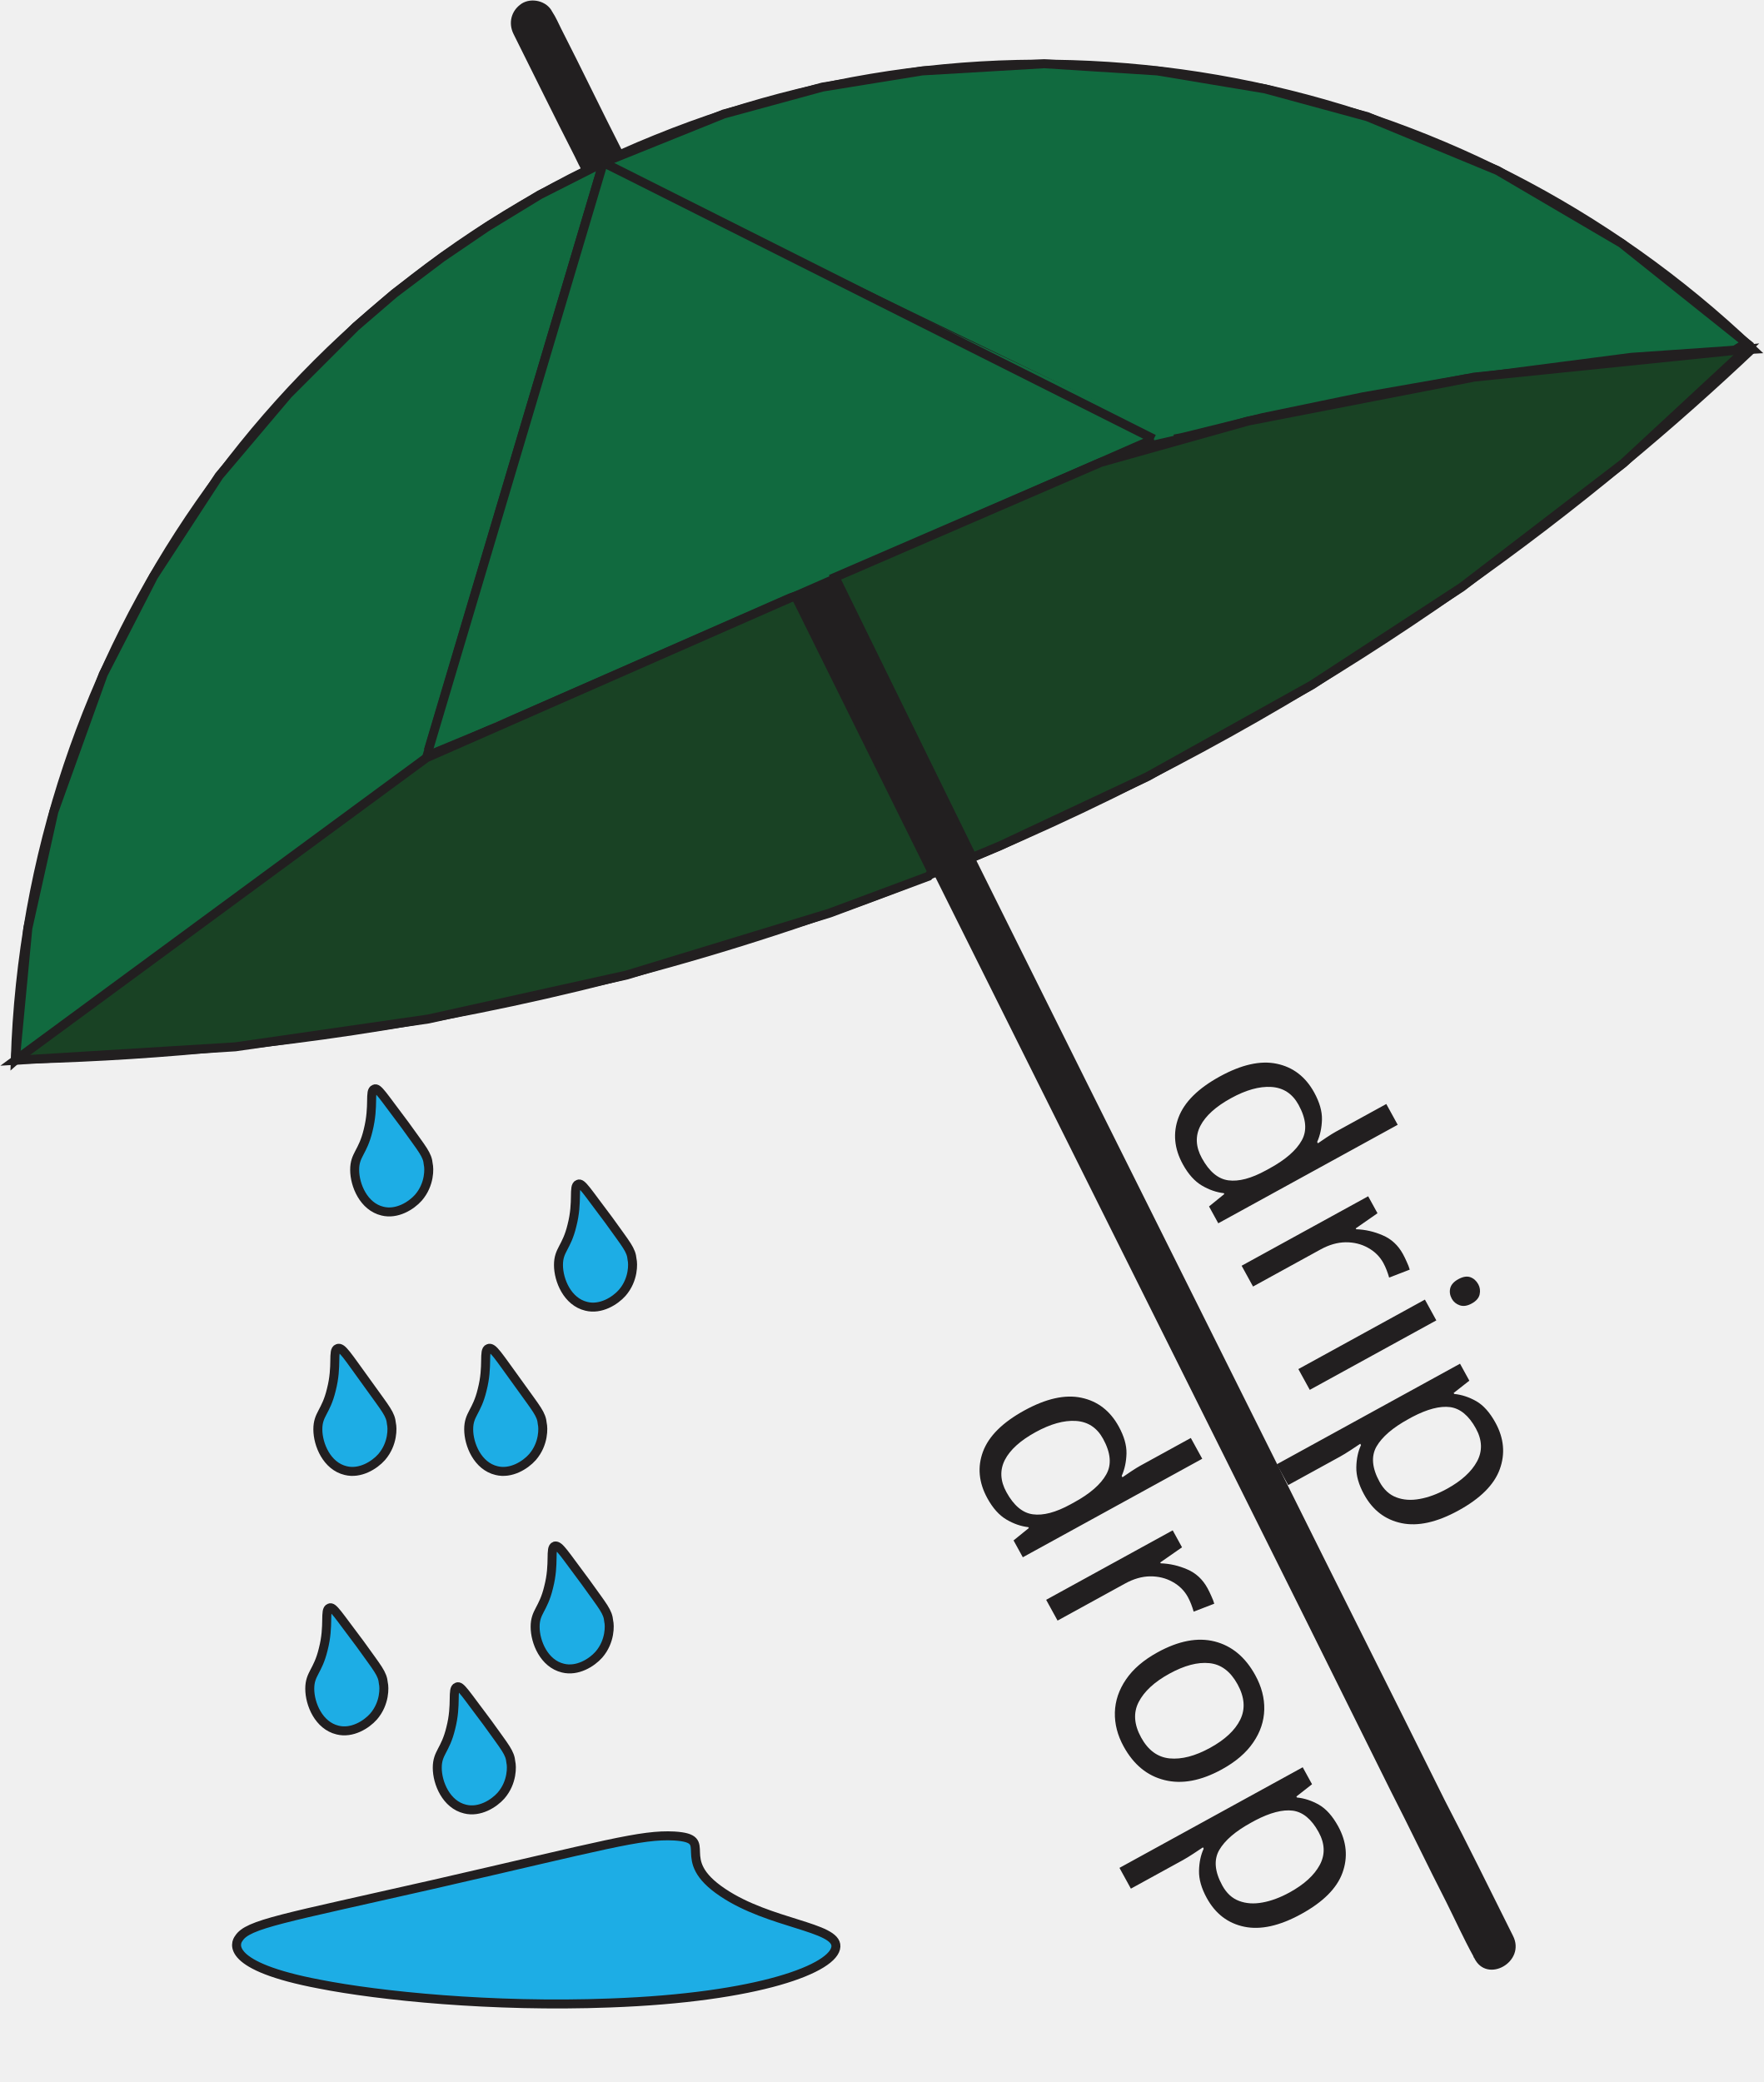
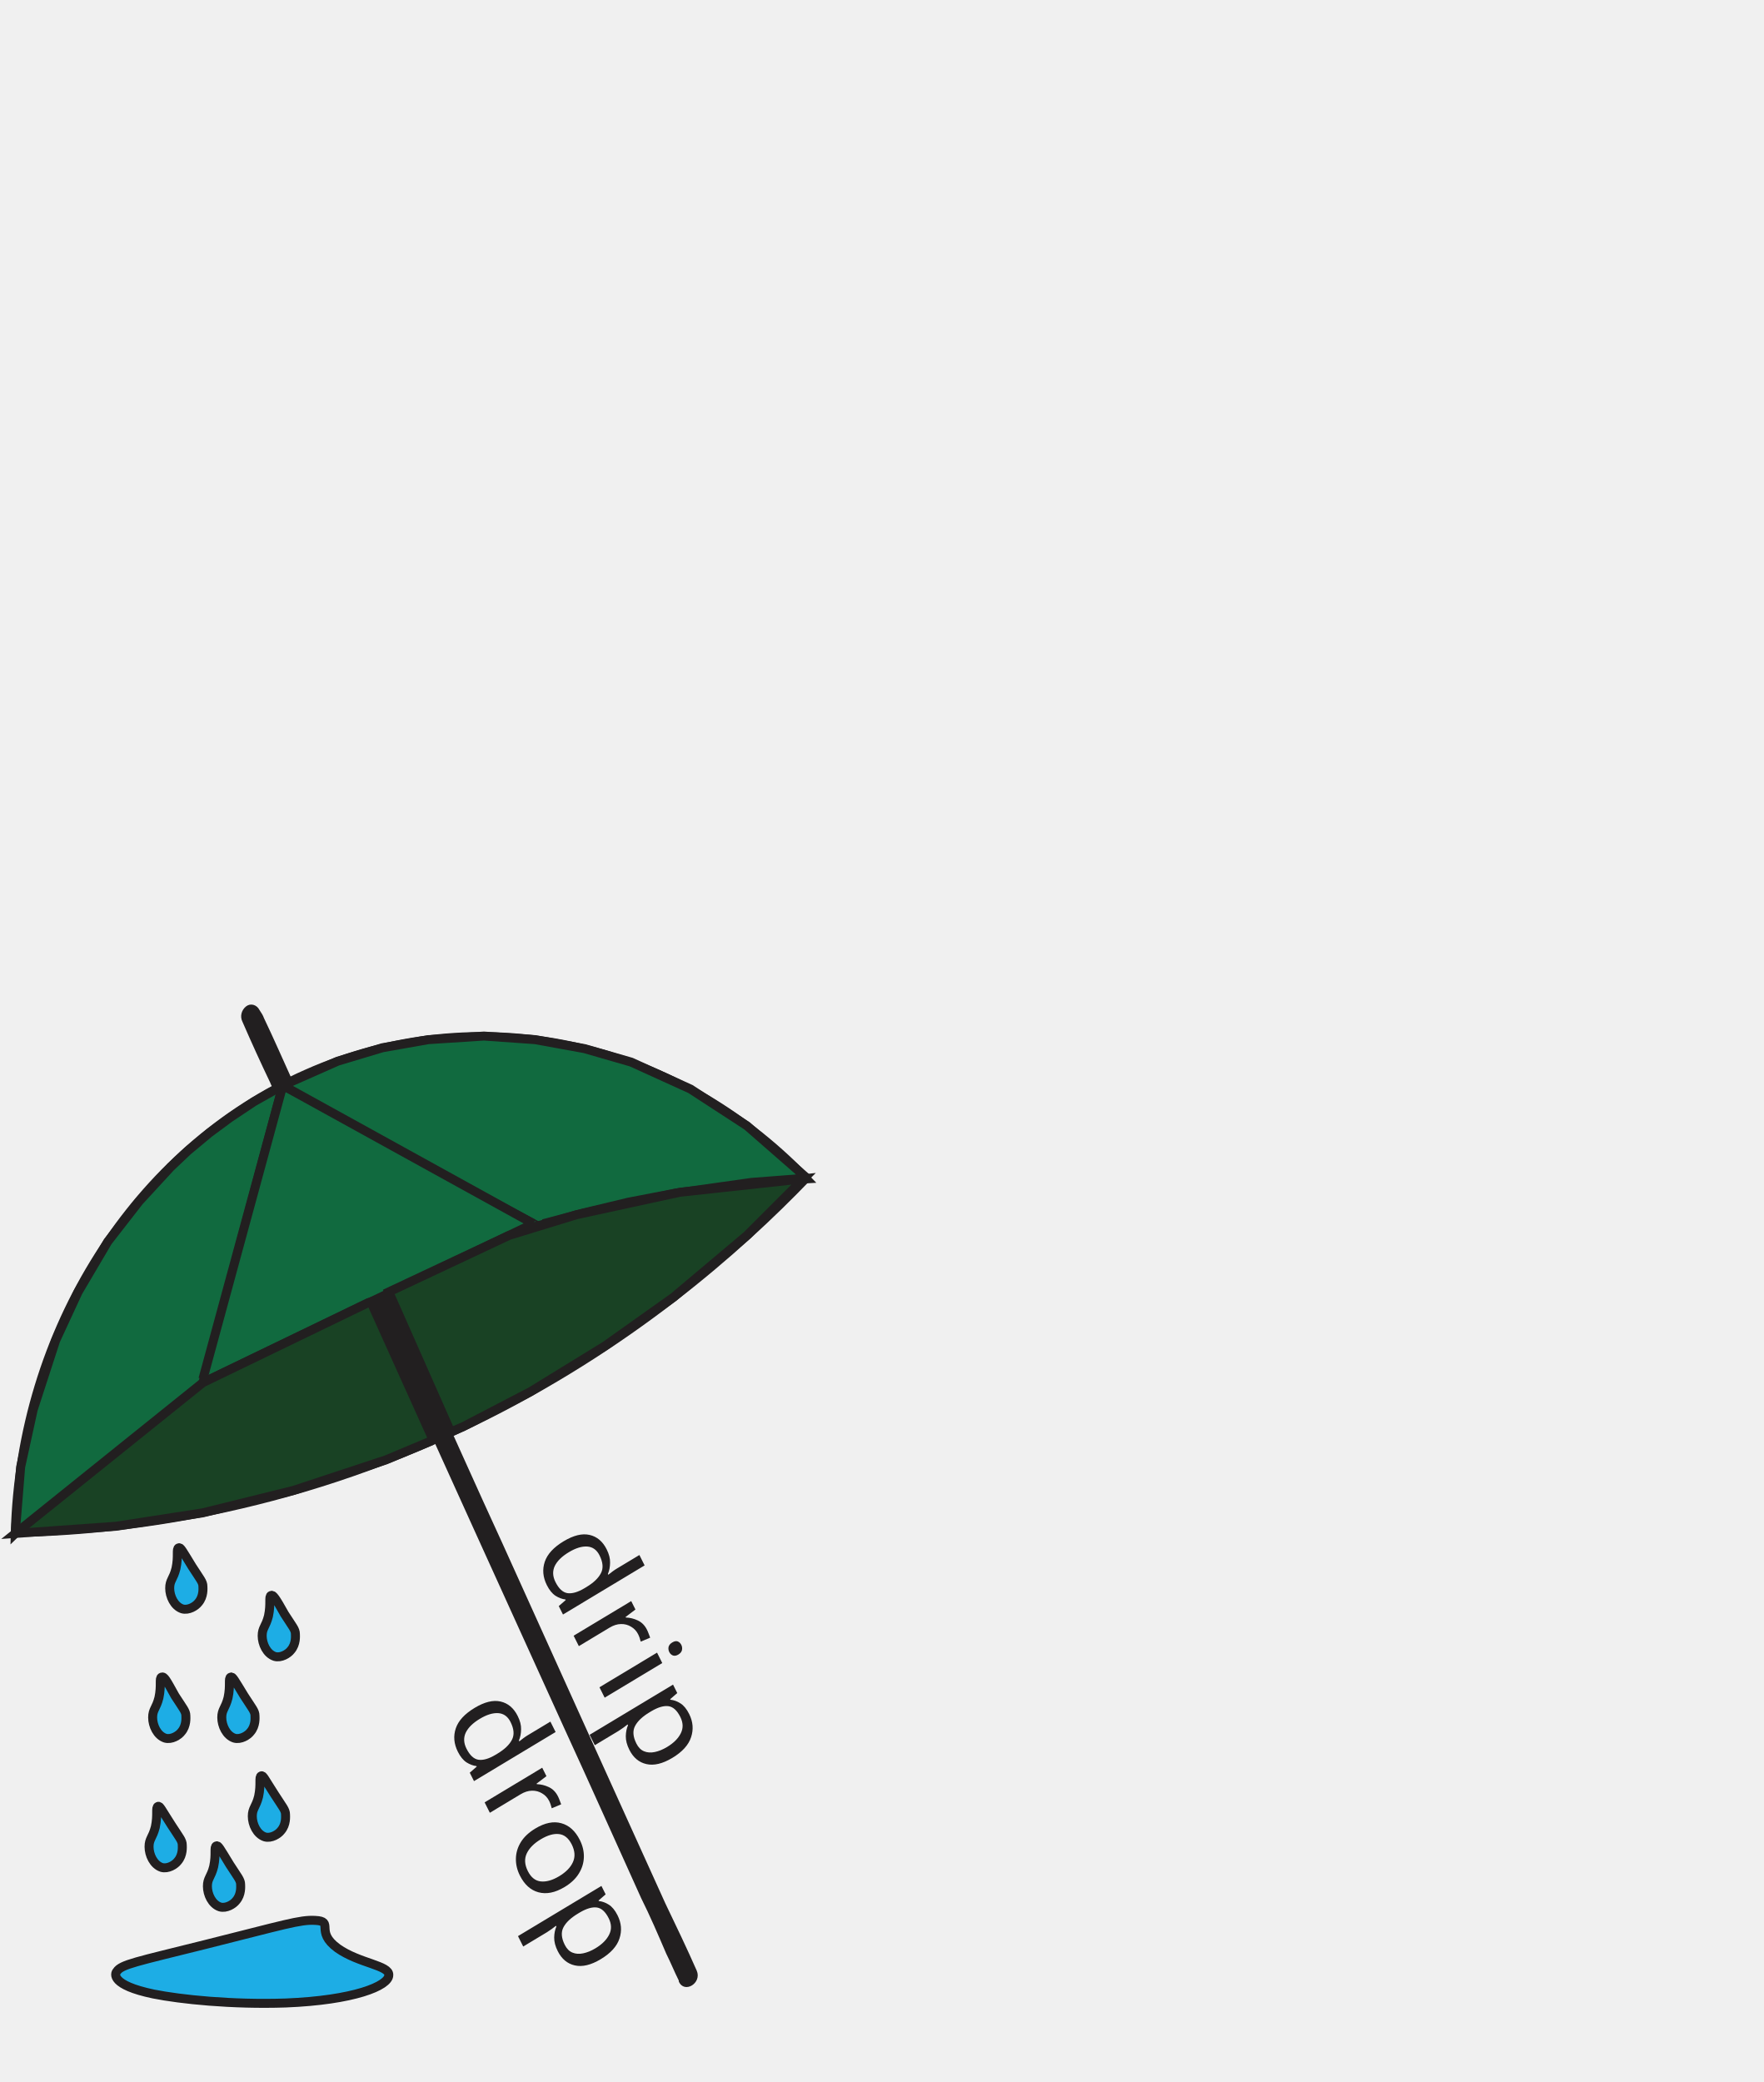
<svg xmlns="http://www.w3.org/2000/svg" version="1.1" id="uuid-39c97131-7ecd-48e0-95ee-2f3af97aec49" x="0px" y="0px" viewBox="0 0 196.4 231.9" style="enable-background:new 0 0 196.4 231.9;" xml:space="preserve">
  <style type="text/css">
	.st0{fill:#FFFFFF;stroke:#221F20;stroke-miterlimit:10;}
	.st1{fill:#221F20;}
	.st2{fill:#116A3F;stroke:#221F20;stroke-miterlimit:10;}
	.st3{fill:none;stroke:#221F20;stroke-miterlimit:10;}
	.st4{fill:#194224;stroke:#221F20;stroke-miterlimit:10;}
	.st5{fill:#1DADE5;stroke:#221F20;stroke-miterlimit:10;}
	.st6{font-family:'ArialRoundedMTBold';}
- 	.st7{font-size:30px;}
+ 	.st7{font-size:13.973px;}
</style>
  <g>
-     <path class="st0" d="M1.7,118.1C3.1,72.8,31.2,32.4,73.1,15.5c41.6-16.9,89.5-7.7,122.1,23.4c-24.7,1.3-62,6.2-103.9,23.4   C49.8,79.3,20.1,101.8,1.7,118.1z" />
-     <path class="st0" d="M195.2,38.8c-16.8,15.9-43.8,37.7-81.8,54.5c-45.7,20.2-86.8,24.2-111.7,24.7" />
-     <path class="st1" d="M69.3,16.8c-2.3-4.5-4.5-9.1-6.8-13.6c-0.3-0.6-0.6-1.3-1-1.9c-0.6-1.2-2.3-1.6-3.4-0.9   c-1.2,0.8-1.5,2.2-0.9,3.4c2.3,4.6,4.5,9.1,6.8,13.6c0.3,0.6,0.6,1.3,1,1.9c0.6,1.2,2.3,1.6,3.4,0.9C69.6,19.5,69.9,18.1,69.3,16.8   C69.3,16.8,69.3,16.8,69.3,16.8z" />
-     <path class="st1" d="M88.5,66.4c2.5,5,5,10.1,7.6,15.1l18.1,36.3c7.3,14.6,14.5,29.1,21.8,43.7c6.3,12.6,12.6,25.3,18.9,38   c2.1,4.1,4.1,8.3,6.2,12.4c1,2,1.9,4,3,6c0,0.1,0.1,0.2,0.1,0.2c1.4,2.9,5.8,0.4,4.3-2.5c-2.5-5-5-10.1-7.6-15.1   c-6-12.1-12.1-24.2-18.1-36.3l-21.8-43.7c-6.3-12.7-12.6-25.3-18.9-38l-6.2-12.4c-1-2-1.9-4-3-6c0-0.1-0.1-0.2-0.1-0.2   C91.4,61,87.1,63.6,88.5,66.4C88.5,66.4,88.5,66.4,88.5,66.4z" />
-     <polyline class="st2" points="1.7,118.1 3.1,103.4 6,90.4 11.5,75.1 17.1,64.2 24.4,53 32.1,43.9 39.6,36.4 43.9,32.7 49.2,28.7    54.2,25.3 60.1,21.7 67.2,18.1 47.5,84.4  " />
-     <polyline class="st2" points="47.7,83.6 67.2,18.1 131.9,48.7  " />
-     <polyline class="st2" points="67.2,18.1 80.6,12.7 91.6,9.7 102.7,7.9 116.3,7.1 128.9,7.9 140.9,9.9 152.3,13 166.8,19    180.6,27.1 194.5,38.2 193.2,39 181.7,39.8 163.2,42.2 151.8,44.2 140.7,46.5 131.8,48.7 130.8,48.9  " />
-     <line class="st3" x1="67.2" y1="18.1" x2="128.5" y2="48.9" />
-     <line class="st3" x1="47.5" y1="84.4" x2="128.5" y2="48.9" />
-     <line class="st3" x1="129" y1="49.4" x2="129" y2="49.4" />
-     <line class="st3" x1="132.6" y1="48.5" x2="132.6" y2="48.5" />
-     <line class="st3" x1="131.4" y1="48.9" x2="127.9" y2="49.7" />
-     <polygon class="st4" points="88,66.6 47.5,84.4 1.7,118.1 26.2,116.6 47.7,113.5 69.8,108.6 92.4,101.7 103.4,97.6 103.8,97.1    88.6,66.4  " />
-     <polygon class="st4" points="93,64.3 122.6,51.5 139,46.9 164.2,42 194.5,38.9 180.8,51.6 162.8,65.4 146.1,76.3 127.8,86.5    111.4,94.2 108.3,95.5  " />
-     <path class="st5" d="M64.4,131.9c-0.6,0.2,0,1.9-0.7,4.6c-0.6,2.5-1.5,2.7-1.5,4.4c0,1.7,1,4.1,3.1,4.6c1.6,0.4,3.2-0.6,4-1.5   c1.3-1.5,1.2-3.3,1.1-3.7c-0.1-1.1-0.6-1.6-2.6-4.4C65.3,132.6,64.8,131.7,64.4,131.9L64.4,131.9z" />
-     <path class="st5" d="M61.8,172.2c-0.6,0.2,0,1.9-0.7,4.6c-0.6,2.5-1.5,2.7-1.5,4.4c0,1.7,1,4.1,3.1,4.6c1.6,0.4,3.2-0.6,4-1.5   c1.3-1.5,1.2-3.3,1.1-3.7c-0.1-1.1-0.6-1.6-2.6-4.4C62.8,173,62.3,172.1,61.8,172.2L61.8,172.2z" />
-     <path class="st5" d="M37.6,150.2c-0.6,0.2,0,1.9-0.7,4.6c-0.6,2.5-1.5,2.7-1.5,4.4c0,1.7,1,4.1,3.1,4.6c1.6,0.4,3.2-0.6,4-1.5   c1.3-1.5,1.2-3.3,1.1-3.7c-0.1-1.1-0.6-1.6-2.6-4.4C38.6,150.9,38.1,150,37.6,150.2L37.6,150.2z" />
-     <path class="st5" d="M54.4,150.2c-0.6,0.2,0,1.9-0.7,4.6c-0.6,2.5-1.5,2.7-1.5,4.4c0,1.7,1,4.1,3.1,4.6c1.6,0.4,3.2-0.6,4-1.5   c1.3-1.5,1.2-3.3,1.1-3.7c-0.1-1.1-0.6-1.6-2.6-4.4C55.4,150.9,54.9,150,54.4,150.2L54.4,150.2z" />
-     <path class="st5" d="M50.9,187.9c-0.6,0.2,0,1.9-0.7,4.6c-0.6,2.5-1.5,2.7-1.5,4.4c0,1.7,1,4.1,3.1,4.6c1.6,0.4,3.2-0.6,4-1.5   c1.3-1.5,1.2-3.3,1.1-3.7c-0.1-1.1-0.6-1.6-2.6-4.4C51.8,188.6,51.3,187.7,50.9,187.9L50.9,187.9z" />
-     <path class="st5" d="M75.1,204.5c4.8,0.3-0.3,2.5,5.4,6.3c5.2,3.5,12.7,3.8,12.6,6c-0.1,2.4-8.5,5.7-25.2,6.3   c-13.1,0.5-25.7-0.8-32.3-2.1c-10.6-2-9.4-4.6-9-5.1c1-1.6,4.9-2.2,21.6-6C67.4,205.5,71.4,204.3,75.1,204.5L75.1,204.5z" />
-     <path class="st5" d="M36.7,179.1c-0.6,0.2,0,1.9-0.7,4.6c-0.6,2.5-1.5,2.7-1.5,4.4c0,1.7,1,4.1,3.1,4.6c1.6,0.4,3.2-0.6,4-1.5   c1.3-1.5,1.2-3.3,1.1-3.7c-0.1-1.1-0.6-1.6-2.6-4.4C37.6,179.8,37.1,178.9,36.7,179.1L36.7,179.1z" />
-     <path class="st5" d="M41.7,121.3c-0.6,0.2,0,1.8-0.7,4.6c-0.6,2.5-1.5,2.7-1.5,4.4c0,1.7,1,4.1,3.1,4.6c1.6,0.4,3.2-0.6,4-1.5   c1.3-1.5,1.2-3.3,1.1-3.7c-0.1-1.1-0.6-1.6-2.6-4.4C42.6,122,42.1,121.1,41.7,121.3z" />
-     <text transform="matrix(0.4813 0.8766 -0.8766 0.4813 128.0301 122.31)" class="st1 st6 st7">d</text>
-     <text transform="matrix(0.4813 0.8766 -0.8766 0.4813 137.0603 138.75)" class="st1 st6 st7">r</text>
-     <text transform="matrix(0.4813 0.8766 -0.8766 0.4813 143.3797 150.26)" class="st1 st6 st7">i</text>
-     <text transform="matrix(0.4813 0.8766 -0.8766 0.4813 147.2898 157.3999)" class="st1 st6 st7">p</text>
-     <text transform="matrix(0.4813 0.8766 -0.8766 0.4813 106.2596 159.51)" class="st1 st6 st7">d</text>
-     <text transform="matrix(0.4813 0.8766 -0.8766 0.4813 115.2898 175.9599)" class="st1 st6 st7">r</text>
-     <text transform="matrix(0.4813 0.8766 -0.8766 0.4813 121.0603 186.4699)" class="st1 st6 st7">o</text>
-     <text transform="matrix(0.4813 0.8766 -0.8766 0.4813 129.7703 202.3501)" class="st1 st6 st7">p</text>
+     <path class="st0" d="M1.7,170.8c0.6-22.6,13.4-42.8,32.5-51.2c18.9-8.4,40.7-3.8,55.6,11.7c-11.2,0.6-28.2,3.1-47.3,11.7   C23.6,151.4,10.1,162.6,1.7,170.8z" />
+     <path class="st0" d="M89.8,131.2c-7.6,7.9-19.9,18.8-37.2,27.2C31.7,168.5,13,170.5,1.7,170.7" />
+     <path class="st1" d="M32.5,120.2c-1-2.2-2-4.5-3.1-6.8c-0.1-0.3-0.3-0.6-0.5-0.9c-0.3-0.6-1-0.8-1.5-0.4c-0.5,0.4-0.7,1.1-0.4,1.7   c1,2.3,2,4.5,3.1,6.8c0.1,0.3,0.3,0.6,0.5,0.9c0.3,0.6,1,0.8,1.5,0.4C32.6,121.6,32.8,120.9,32.5,120.2L32.5,120.2z" />
+     <path class="st1" d="M41.2,145c1.1,2.5,2.3,5,3.5,7.5l8.2,18.1c3.3,7.3,6.6,14.5,9.9,21.8c2.9,6.3,5.7,12.6,8.6,19   c1,2,1.9,4.1,2.8,6.2c0.5,1,0.9,2,1.4,3c0,0,0,0.1,0,0.1c0.6,1.4,2.6,0.2,2-1.2c-1.1-2.5-2.3-5-3.5-7.5c-2.7-6-5.5-12.1-8.2-18.1   L56,172c-2.9-6.3-5.7-12.6-8.6-19l-2.8-6.2c-0.5-1-0.9-2-1.4-3c0,0,0-0.1,0-0.1C42.5,142.3,40.6,143.6,41.2,145L41.2,145z" />
+     <polyline class="st2" points="1.7,170.8 2.3,163.4 3.7,157 6.2,149.3 8.7,143.9 12,138.3 15.5,133.8 19,130 20.9,128.2 23.3,126.2    25.6,124.5 28.3,122.7 31.5,120.9 22.6,154  " />
+     <polyline class="st2" points="22.6,153.6 31.5,120.9 61,136.2  " />
+     <polyline class="st2" points="31.5,120.9 37.6,118.2 42.6,116.7 47.7,115.8 53.9,115.4 59.6,115.8 65.1,116.8 70.3,118.3    76.9,121.3 83.2,125.4 89.5,130.9 88.9,131.3 83.7,131.7 75.2,132.9 70,133.9 65,135.1 60.9,136.2 60.5,136.3  " />
+     <line class="st3" x1="31.5" y1="120.9" x2="59.4" y2="136.3" />
+     <line class="st3" x1="22.6" y1="154" x2="59.4" y2="136.3" />
+     <line class="st3" x1="59.7" y1="136.5" x2="59.7" y2="136.5" />
+     <line class="st3" x1="61.3" y1="136.1" x2="61.3" y2="136.1" />
+     <line class="st3" x1="60.8" y1="136.3" x2="59.2" y2="136.7" />
+     <polygon class="st4" points="41,145.1 22.6,154 1.7,170.8 12.9,170 22.6,168.5 32.7,166 43,162.6 48,160.5 48.2,160.3 41.3,145     " />
+     <polygon class="st4" points="43.3,143.9 56.7,137.6 64.2,135.3 75.7,132.8 89.5,131.3 83.2,137.6 75,144.5 67.4,149.9 59.1,155    51.6,158.9 50.2,159.5  " />
+     <path class="st5" d="M30.2,177.7c-0.3,0.1,0,0.9-0.3,2.3c-0.3,1.2-0.7,1.3-0.7,2.2s0.5,2,1.4,2.3c0.7,0.2,1.5-0.3,1.8-0.7   c0.6-0.7,0.5-1.6,0.5-1.8c0-0.5-0.3-0.8-1.2-2.2C30.7,178,30.4,177.6,30.2,177.7L30.2,177.7z" />
+     <path class="st5" d="M29.1,197.8c-0.3,0.1,0,0.9-0.3,2.3c-0.3,1.2-0.7,1.3-0.7,2.2s0.5,2,1.4,2.3c0.7,0.2,1.5-0.3,1.8-0.7   c0.6-0.7,0.5-1.6,0.5-1.8c0-0.5-0.3-0.8-1.2-2.2C29.5,198.2,29.3,197.7,29.1,197.8L29.1,197.8z" />
+     <path class="st5" d="M18,186.8c-0.3,0.1,0,0.9-0.3,2.3c-0.3,1.2-0.7,1.3-0.7,2.2s0.5,2,1.4,2.3c0.7,0.2,1.5-0.3,1.8-0.7   c0.6-0.7,0.5-1.6,0.5-1.8c0-0.5-0.3-0.8-1.2-2.2C18.5,187.1,18.3,186.7,18,186.8L18,186.8z" />
+     <path class="st5" d="M25.7,186.8c-0.3,0.1,0,0.9-0.3,2.3c-0.3,1.2-0.7,1.3-0.7,2.2s0.5,2,1.4,2.3c0.7,0.2,1.5-0.3,1.8-0.7   c0.6-0.7,0.5-1.6,0.5-1.8c0-0.5-0.3-0.8-1.2-2.2C26.1,187.1,25.9,186.7,25.7,186.8L25.7,186.8z" />
+     <path class="st5" d="M24.1,205.6c-0.3,0.1,0,0.9-0.3,2.3c-0.3,1.2-0.7,1.3-0.7,2.2s0.5,2,1.4,2.3c0.7,0.2,1.5-0.3,1.8-0.7   c0.6-0.7,0.5-1.6,0.5-1.8c0-0.5-0.3-0.8-1.2-2.2C24.5,205.9,24.3,205.5,24.1,205.6L24.1,205.6z" />
+     <path class="st5" d="M35.1,213.9c2.2,0.1-0.1,1.2,2.5,3.1c2.4,1.7,5.8,1.9,5.7,3c0,1.2-3.9,2.8-11.5,3.1c-6,0.2-11.7-0.4-14.7-1   c-4.8-1-4.3-2.3-4.1-2.5c0.5-0.8,2.2-1.1,9.8-3C31.6,214.4,33.4,213.8,35.1,213.9L35.1,213.9z" />
+     <path class="st5" d="M17.6,201.2c-0.3,0.1,0,0.9-0.3,2.3c-0.3,1.2-0.7,1.3-0.7,2.2s0.5,2,1.4,2.3c0.7,0.2,1.5-0.3,1.8-0.7   c0.6-0.7,0.5-1.6,0.5-1.8c0-0.5-0.3-0.8-1.2-2.2C18,201.6,17.8,201.1,17.6,201.2L17.6,201.2z" />
+     <path class="st5" d="M19.9,172.4c-0.3,0.1,0,0.9-0.3,2.3c-0.3,1.2-0.7,1.3-0.7,2.2s0.5,2,1.4,2.3c0.7,0.2,1.5-0.3,1.8-0.7   c0.6-0.7,0.5-1.6,0.5-1.8c0-0.5-0.3-0.8-1.2-2.2C20.3,172.7,20.1,172.3,19.9,172.4z" />
+     <text transform="matrix(0.4705 0.9389 -0.8569 0.5155 59.2179 172.8763)" class="st1 st6 st7">d</text>
+     <text transform="matrix(0.4705 0.9389 -0.8569 0.5155 63.3296 181.077)" class="st1 st6 st7">r</text>
+     <text transform="matrix(0.4705 0.9389 -0.8569 0.5155 66.2063 186.8185)" class="st1 st6 st7">i</text>
+     <text transform="matrix(0.4705 0.9389 -0.8569 0.5155 67.9871 190.3809)" class="st1 st6 st7">p</text>
+     <text transform="matrix(0.4705 0.9389 -0.8569 0.5155 49.3059 191.4335)" class="st1 st6 st7">d</text>
+     <text transform="matrix(0.4705 0.9389 -0.8569 0.5155 53.4173 199.6389)" class="st1 st6 st7">r</text>
+     <text transform="matrix(0.4705 0.9389 -0.8569 0.5155 56.045 204.8825)" class="st1 st6 st7">o</text>
+     <text transform="matrix(0.4705 0.9389 -0.8569 0.5155 60.0108 212.8039)" class="st1 st6 st7">p</text>
  </g>
</svg>
